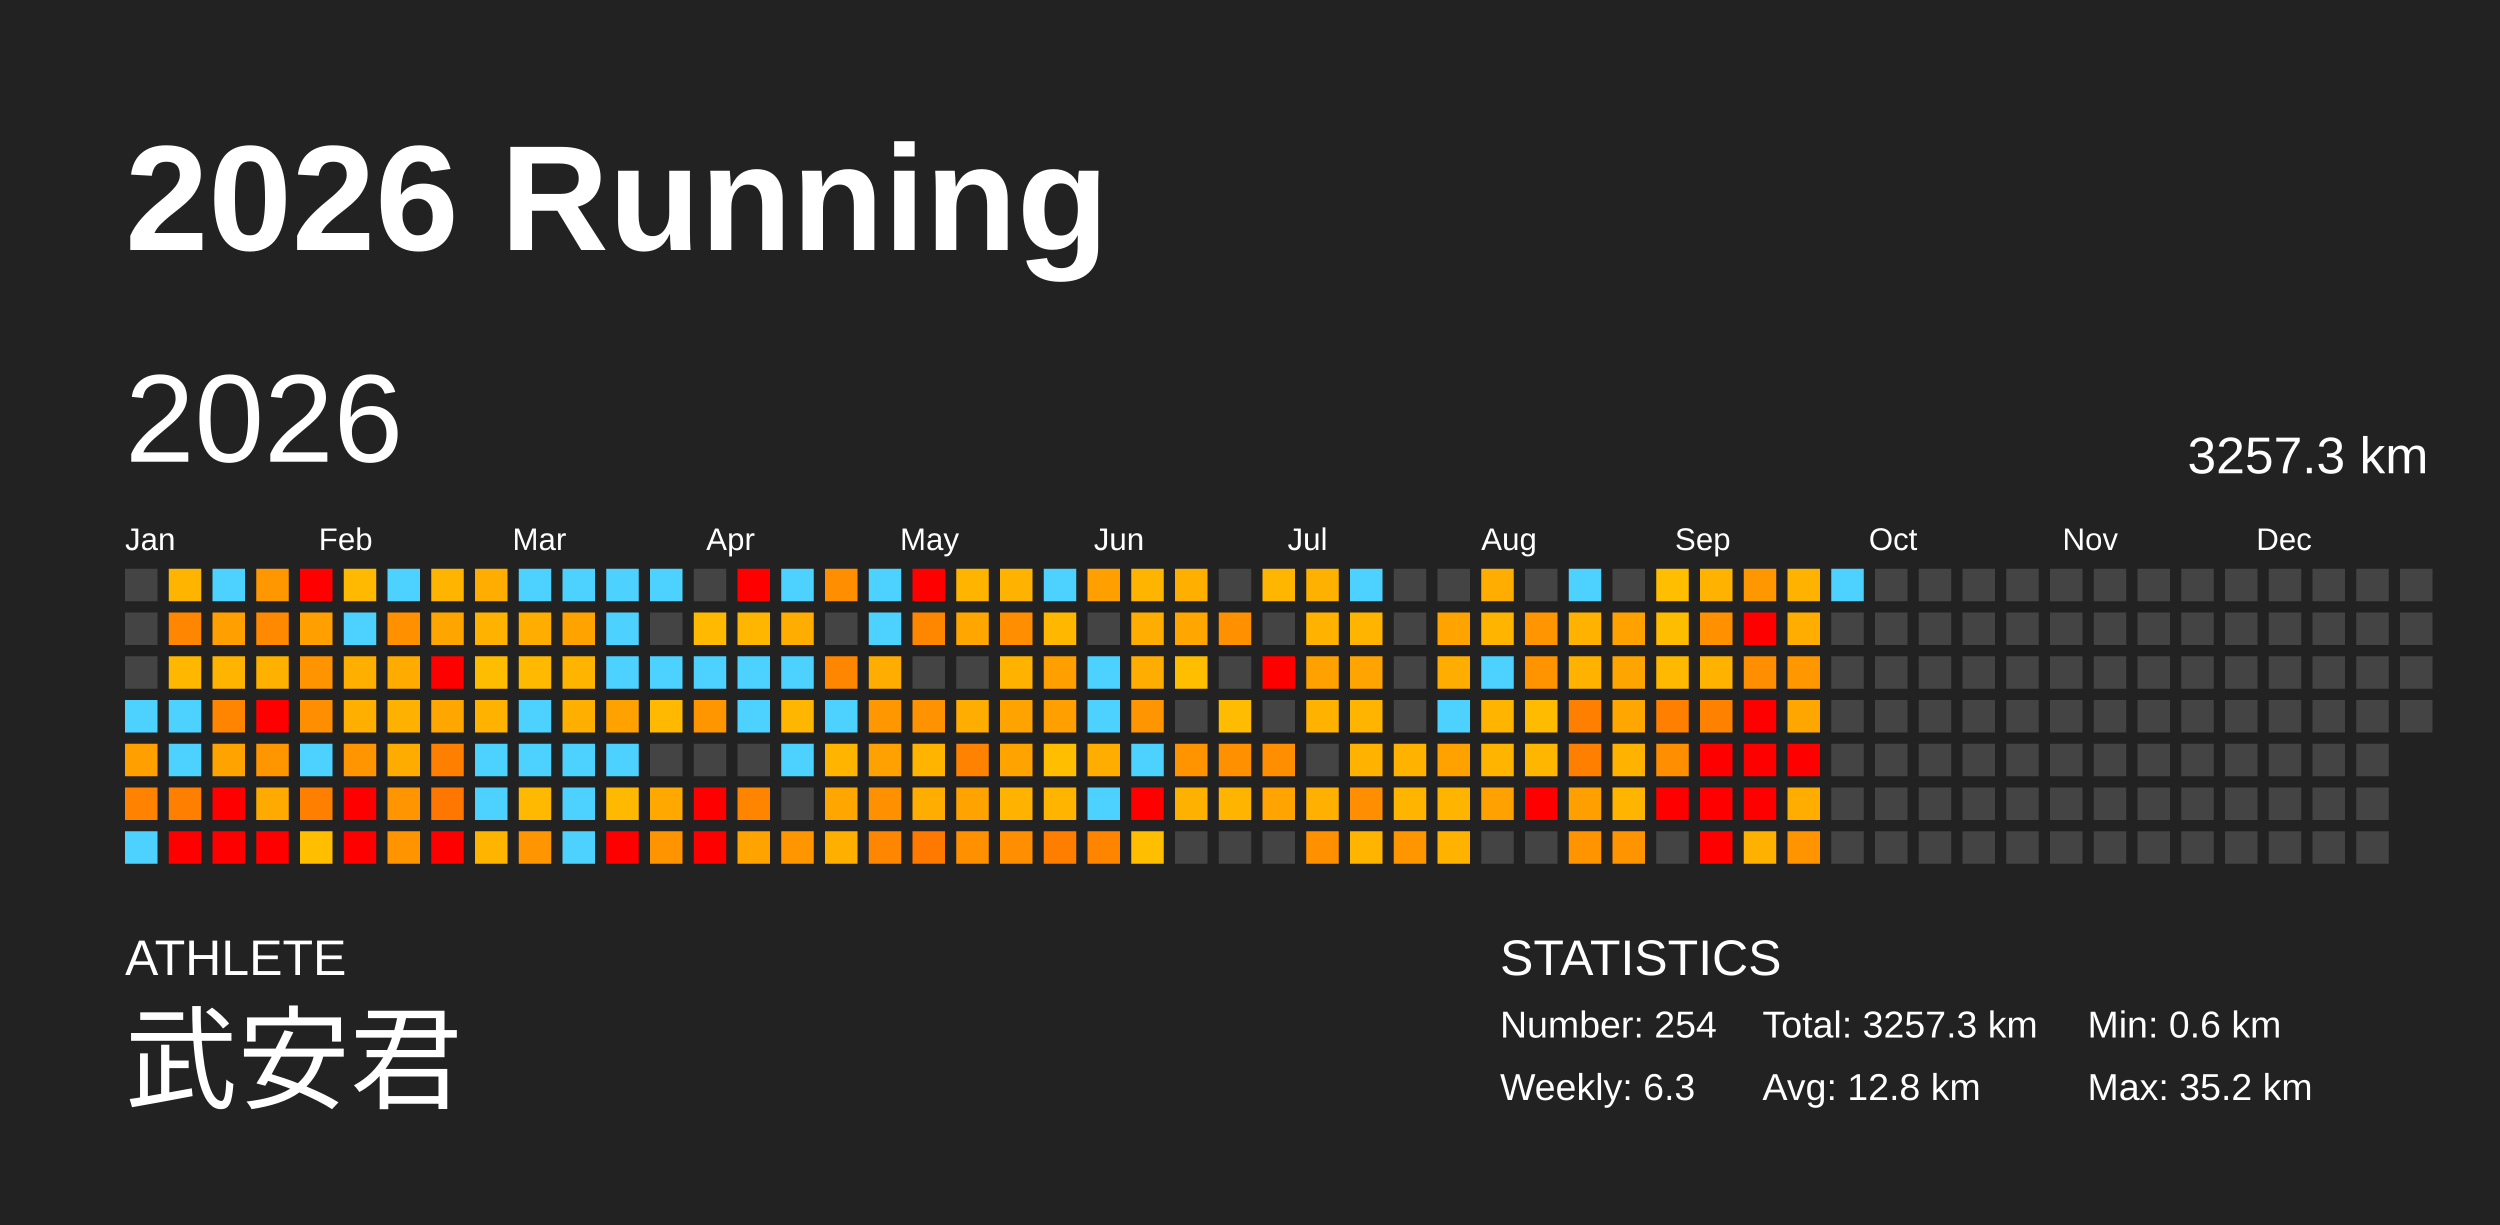
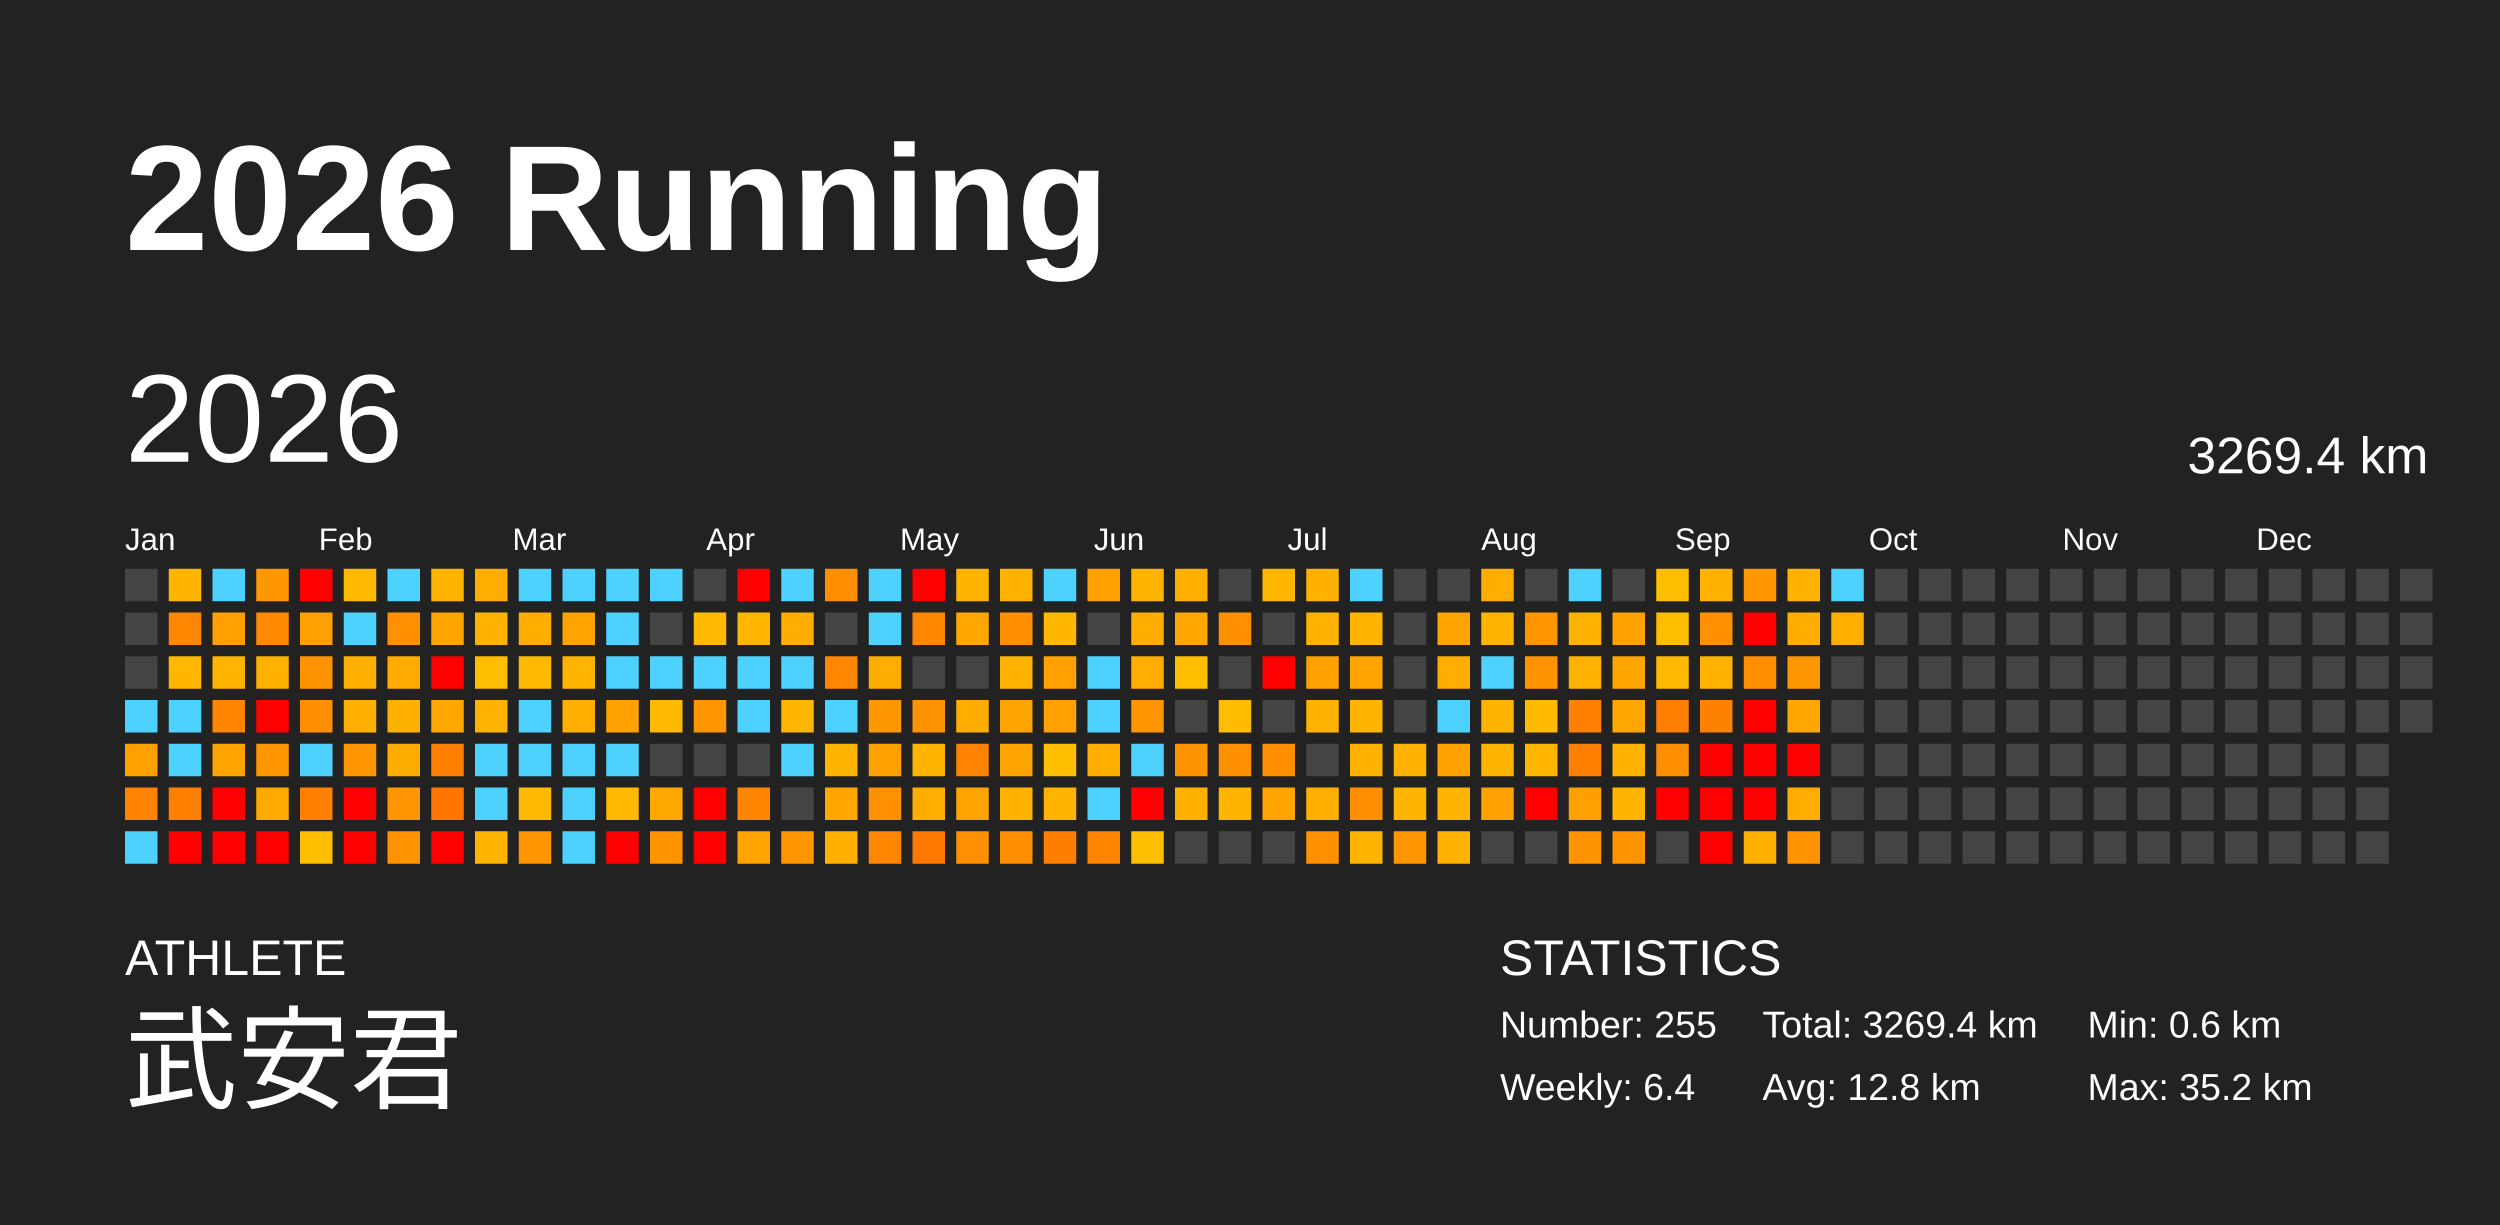
<svg xmlns="http://www.w3.org/2000/svg" baseProfile="full" height="98mm" version="1.1" viewBox="0,0,200,98" width="200mm">
  <defs />
  <rect fill="#222222" height="98" width="200" x="0" y="0" />
  <text fill="#FFFFFF" style="font-size:12px; font-family:Arial; font-weight:bold;" x="10" y="20">2026 Running</text>
  <text fill="#FFFFFF" style="font-size:4px; font-family:Arial" x="10" y="78">ATHLETE</text>
  <text fill="#FFFFFF" style="font-size:9px; font-family:Arial" x="10" y="88">武安君</text>
  <text fill="#FFFFFF" style="font-size:4px; font-family:Arial" x="120" y="78">STATISTICS</text>
-   <text fill="#FFFFFF" style="font-size:3px; font-family:Arial" x="120" y="83">Number: 254</text>
-   <text fill="#FFFFFF" style="font-size:3px; font-family:Arial" x="120" y="88">Weekly: 6.3</text>
-   <text fill="#FFFFFF" style="font-size:3px; font-family:Arial" x="141" y="83">Total: 3257.3 km</text>
+   <text fill="#FFFFFF" style="font-size:3px; font-family:Arial" x="120" y="83">Number: 255</text>
+   <text fill="#FFFFFF" style="font-size:3px; font-family:Arial" x="120" y="88">Weekly: 6.4</text>
+   <text fill="#FFFFFF" style="font-size:3px; font-family:Arial" x="141" y="83">Total: 3269.4 km</text>
  <text fill="#FFFFFF" style="font-size:3px; font-family:Arial" x="141" y="88">Avg: 12.8 km</text>
  <text fill="#FFFFFF" style="font-size:3px; font-family:Arial" x="167" y="83">Min: 0.6 km</text>
  <text fill="#FFFFFF" style="font-size:3px; font-family:Arial" x="167" y="88">Max: 35.2 km</text>
  <text dominant-baseline="hanging" fill="#FFFFFF" style="font-size:10.0px; font-family:Arial;" x="10" y="30">2026</text>
-   <text dominant-baseline="hanging" fill="#FFFFFF" style="font-size:4.125px; font-family:Arial;" x="175" y="35">3257.3 km</text>
+   <text dominant-baseline="hanging" fill="#FFFFFF" style="font-size:4.125px; font-family:Arial;" x="175" y="35">3269.4 km</text>
  <text fill="#FFFFFF" style="font-size:2.5px; font-family:Arial" x="10.0" y="44">Jan</text>
  <text fill="#FFFFFF" style="font-size:2.5px; font-family:Arial" x="25.5" y="44">Feb</text>
  <text fill="#FFFFFF" style="font-size:2.5px; font-family:Arial" x="41.0" y="44">Mar</text>
  <text fill="#FFFFFF" style="font-size:2.5px; font-family:Arial" x="56.5" y="44">Apr</text>
  <text fill="#FFFFFF" style="font-size:2.5px; font-family:Arial" x="72.0" y="44">May</text>
  <text fill="#FFFFFF" style="font-size:2.5px; font-family:Arial" x="87.5" y="44">Jun</text>
  <text fill="#FFFFFF" style="font-size:2.5px; font-family:Arial" x="103.0" y="44">Jul</text>
  <text fill="#FFFFFF" style="font-size:2.5px; font-family:Arial" x="118.5" y="44">Aug</text>
  <text fill="#FFFFFF" style="font-size:2.5px; font-family:Arial" x="134.0" y="44">Sep</text>
  <text fill="#FFFFFF" style="font-size:2.5px; font-family:Arial" x="149.5" y="44">Oct</text>
  <text fill="#FFFFFF" style="font-size:2.5px; font-family:Arial" x="165.0" y="44">Nov</text>
  <text fill="#FFFFFF" style="font-size:2.5px; font-family:Arial" x="180.5" y="44">Dec</text>
  <rect fill="#444444" height="2.6" width="2.6" x="10.0" y="45.5" />
  <rect fill="#444444" height="2.6" width="2.6" x="10.0" y="49.0" />
  <rect fill="#444444" height="2.6" width="2.6" x="10.0" y="52.5" />
  <rect fill="#4dd2ff" height="2.6" width="2.6" x="10.0" y="56.0" />
  <rect fill="#ff9f00" height="2.6" width="2.6" x="10.0" y="59.5" />
  <rect fill="#ff8200" height="2.6" width="2.6" x="10.0" y="63.0" />
  <rect fill="#4dd2ff" height="2.6" width="2.6" x="10.0" y="66.5" />
  <rect fill="#ffb400" height="2.6" width="2.6" x="13.5" y="45.5" />
  <rect fill="#ff8600" height="2.6" width="2.6" x="13.5" y="49.0" />
  <rect fill="#ffb700" height="2.6" width="2.6" x="13.5" y="52.5" />
  <rect fill="#4dd2ff" height="2.6" width="2.6" x="13.5" y="56.0" />
  <rect fill="#4dd2ff" height="2.6" width="2.6" x="13.5" y="59.5" />
  <rect fill="#ff8000" height="2.6" width="2.6" x="13.5" y="63.0" />
  <rect fill="red" height="2.6" width="2.6" x="13.5" y="66.5" />
  <rect fill="#4dd2ff" height="2.6" width="2.6" x="17.0" y="45.5" />
  <rect fill="#ffa000" height="2.6" width="2.6" x="17.0" y="49.0" />
  <rect fill="#ffb400" height="2.6" width="2.6" x="17.0" y="52.5" />
  <rect fill="#ff8400" height="2.6" width="2.6" x="17.0" y="56.0" />
  <rect fill="#ffa300" height="2.6" width="2.6" x="17.0" y="59.5" />
  <rect fill="red" height="2.6" width="2.6" x="17.0" y="63.0" />
  <rect fill="red" height="2.6" width="2.6" x="17.0" y="66.5" />
  <rect fill="#ff9800" height="2.6" width="2.6" x="20.5" y="45.5" />
  <rect fill="#ff8900" height="2.6" width="2.6" x="20.5" y="49.0" />
  <rect fill="#ffb100" height="2.6" width="2.6" x="20.5" y="52.5" />
  <rect fill="red" height="2.6" width="2.6" x="20.5" y="56.0" />
  <rect fill="#ff9600" height="2.6" width="2.6" x="20.5" y="59.5" />
  <rect fill="#ffaa00" height="2.6" width="2.6" x="20.5" y="63.0" />
  <rect fill="red" height="2.6" width="2.6" x="20.5" y="66.5" />
  <rect fill="red" height="2.6" width="2.6" x="24.0" y="45.5" />
  <rect fill="#ff9f00" height="2.6" width="2.6" x="24.0" y="49.0" />
  <rect fill="#ff9400" height="2.6" width="2.6" x="24.0" y="52.5" />
  <rect fill="#ff8f00" height="2.6" width="2.6" x="24.0" y="56.0" />
  <rect fill="#4dd2ff" height="2.6" width="2.6" x="24.0" y="59.5" />
  <rect fill="#ff7f00" height="2.6" width="2.6" x="24.0" y="63.0" />
  <rect fill="#ffbe00" height="2.6" width="2.6" x="24.0" y="66.5" />
  <rect fill="#ffba00" height="2.6" width="2.6" x="27.5" y="45.5" />
  <rect fill="#4dd2ff" height="2.6" width="2.6" x="27.5" y="49.0" />
  <rect fill="#ffaf00" height="2.6" width="2.6" x="27.5" y="52.5" />
  <rect fill="#ffaf00" height="2.6" width="2.6" x="27.5" y="56.0" />
  <rect fill="#ff9500" height="2.6" width="2.6" x="27.5" y="59.5" />
  <rect fill="red" height="2.6" width="2.6" x="27.5" y="63.0" />
  <rect fill="red" height="2.6" width="2.6" x="27.5" y="66.5" />
  <rect fill="#4dd2ff" height="2.6" width="2.6" x="31.0" y="45.5" />
  <rect fill="#ff9000" height="2.6" width="2.6" x="31.0" y="49.0" />
  <rect fill="#ffab00" height="2.6" width="2.6" x="31.0" y="52.5" />
  <rect fill="#ffb100" height="2.6" width="2.6" x="31.0" y="56.0" />
  <rect fill="#ffac00" height="2.6" width="2.6" x="31.0" y="59.5" />
  <rect fill="#ff9500" height="2.6" width="2.6" x="31.0" y="63.0" />
  <rect fill="#ff9400" height="2.6" width="2.6" x="31.0" y="66.5" />
  <rect fill="#ffb500" height="2.6" width="2.6" x="34.5" y="45.5" />
  <rect fill="#ffa500" height="2.6" width="2.6" x="34.5" y="49.0" />
  <rect fill="red" height="2.6" width="2.6" x="34.5" y="52.5" />
  <rect fill="#ffa700" height="2.6" width="2.6" x="34.5" y="56.0" />
  <rect fill="#ff7f00" height="2.6" width="2.6" x="34.5" y="59.5" />
  <rect fill="#ff7700" height="2.6" width="2.6" x="34.5" y="63.0" />
  <rect fill="red" height="2.6" width="2.6" x="34.5" y="66.5" />
  <rect fill="#ffad00" height="2.6" width="2.6" x="38.0" y="45.5" />
  <rect fill="#ffb300" height="2.6" width="2.6" x="38.0" y="49.0" />
  <rect fill="#ffbd00" height="2.6" width="2.6" x="38.0" y="52.5" />
  <rect fill="#ffb300" height="2.6" width="2.6" x="38.0" y="56.0" />
  <rect fill="#4dd2ff" height="2.6" width="2.6" x="38.0" y="59.5" />
  <rect fill="#4dd2ff" height="2.6" width="2.6" x="38.0" y="63.0" />
  <rect fill="#ffb400" height="2.6" width="2.6" x="38.0" y="66.5" />
  <rect fill="#4dd2ff" height="2.6" width="2.6" x="41.5" y="45.5" />
  <rect fill="#ffae00" height="2.6" width="2.6" x="41.5" y="49.0" />
  <rect fill="#ffba00" height="2.6" width="2.6" x="41.5" y="52.5" />
  <rect fill="#4dd2ff" height="2.6" width="2.6" x="41.5" y="56.0" />
  <rect fill="#4dd2ff" height="2.6" width="2.6" x="41.5" y="59.5" />
  <rect fill="#ffb900" height="2.6" width="2.6" x="41.5" y="63.0" />
  <rect fill="#ff9500" height="2.6" width="2.6" x="41.5" y="66.5" />
  <rect fill="#4dd2ff" height="2.6" width="2.6" x="45.0" y="45.5" />
  <rect fill="#ffa300" height="2.6" width="2.6" x="45.0" y="49.0" />
  <rect fill="#ffb400" height="2.6" width="2.6" x="45.0" y="52.5" />
  <rect fill="#ffaf00" height="2.6" width="2.6" x="45.0" y="56.0" />
  <rect fill="#4dd2ff" height="2.6" width="2.6" x="45.0" y="59.5" />
  <rect fill="#4dd2ff" height="2.6" width="2.6" x="45.0" y="63.0" />
  <rect fill="#4dd2ff" height="2.6" width="2.6" x="45.0" y="66.5" />
  <rect fill="#4dd2ff" height="2.6" width="2.6" x="48.5" y="45.5" />
  <rect fill="#4dd2ff" height="2.6" width="2.6" x="48.5" y="49.0" />
  <rect fill="#4dd2ff" height="2.6" width="2.6" x="48.5" y="52.5" />
  <rect fill="#ffa200" height="2.6" width="2.6" x="48.5" y="56.0" />
  <rect fill="#4dd2ff" height="2.6" width="2.6" x="48.5" y="59.5" />
  <rect fill="#ffb900" height="2.6" width="2.6" x="48.5" y="63.0" />
  <rect fill="red" height="2.6" width="2.6" x="48.5" y="66.5" />
  <rect fill="#4dd2ff" height="2.6" width="2.6" x="52.0" y="45.5" />
  <rect fill="#444444" height="2.6" width="2.6" x="52.0" y="49.0" />
  <rect fill="#4dd2ff" height="2.6" width="2.6" x="52.0" y="52.5" />
  <rect fill="#ffb900" height="2.6" width="2.6" x="52.0" y="56.0" />
  <rect fill="#444444" height="2.6" width="2.6" x="52.0" y="59.5" />
  <rect fill="#ffa900" height="2.6" width="2.6" x="52.0" y="63.0" />
  <rect fill="#ff9300" height="2.6" width="2.6" x="52.0" y="66.5" />
  <rect fill="#444444" height="2.6" width="2.6" x="55.5" y="45.5" />
  <rect fill="#ffb900" height="2.6" width="2.6" x="55.5" y="49.0" />
  <rect fill="#4dd2ff" height="2.6" width="2.6" x="55.5" y="52.5" />
  <rect fill="#ff9600" height="2.6" width="2.6" x="55.5" y="56.0" />
  <rect fill="#444444" height="2.6" width="2.6" x="55.5" y="59.5" />
  <rect fill="red" height="2.6" width="2.6" x="55.5" y="63.0" />
  <rect fill="red" height="2.6" width="2.6" x="55.5" y="66.5" />
  <rect fill="red" height="2.6" width="2.6" x="59.0" y="45.5" />
  <rect fill="#ffb600" height="2.6" width="2.6" x="59.0" y="49.0" />
  <rect fill="#4dd2ff" height="2.6" width="2.6" x="59.0" y="52.5" />
  <rect fill="#4dd2ff" height="2.6" width="2.6" x="59.0" y="56.0" />
  <rect fill="#444444" height="2.6" width="2.6" x="59.0" y="59.5" />
  <rect fill="#ff8400" height="2.6" width="2.6" x="59.0" y="63.0" />
  <rect fill="#ffa300" height="2.6" width="2.6" x="59.0" y="66.5" />
  <rect fill="#4dd2ff" height="2.6" width="2.6" x="62.5" y="45.5" />
  <rect fill="#ffad00" height="2.6" width="2.6" x="62.5" y="49.0" />
  <rect fill="#4dd2ff" height="2.6" width="2.6" x="62.5" y="52.5" />
  <rect fill="#ffb600" height="2.6" width="2.6" x="62.5" y="56.0" />
  <rect fill="#4dd2ff" height="2.6" width="2.6" x="62.5" y="59.5" />
  <rect fill="#444444" height="2.6" width="2.6" x="62.5" y="63.0" />
  <rect fill="#ff9600" height="2.6" width="2.6" x="62.5" y="66.5" />
  <rect fill="#ff8e00" height="2.6" width="2.6" x="66.0" y="45.5" />
  <rect fill="#444444" height="2.6" width="2.6" x="66.0" y="49.0" />
  <rect fill="#ff8600" height="2.6" width="2.6" x="66.0" y="52.5" />
  <rect fill="#4dd2ff" height="2.6" width="2.6" x="66.0" y="56.0" />
  <rect fill="#ffb500" height="2.6" width="2.6" x="66.0" y="59.5" />
  <rect fill="#ffa700" height="2.6" width="2.6" x="66.0" y="63.0" />
  <rect fill="#ffaf00" height="2.6" width="2.6" x="66.0" y="66.5" />
  <rect fill="#4dd2ff" height="2.6" width="2.6" x="69.5" y="45.5" />
  <rect fill="#4dd2ff" height="2.6" width="2.6" x="69.5" y="49.0" />
  <rect fill="#ffad00" height="2.6" width="2.6" x="69.5" y="52.5" />
  <rect fill="#ff9800" height="2.6" width="2.6" x="69.5" y="56.0" />
  <rect fill="#ffa100" height="2.6" width="2.6" x="69.5" y="59.5" />
  <rect fill="#ff9100" height="2.6" width="2.6" x="69.5" y="63.0" />
  <rect fill="#ff8600" height="2.6" width="2.6" x="69.5" y="66.5" />
  <rect fill="red" height="2.6" width="2.6" x="73.0" y="45.5" />
  <rect fill="#ff8700" height="2.6" width="2.6" x="73.0" y="49.0" />
  <rect fill="#444444" height="2.6" width="2.6" x="73.0" y="52.5" />
  <rect fill="#ff9200" height="2.6" width="2.6" x="73.0" y="56.0" />
  <rect fill="#ffb400" height="2.6" width="2.6" x="73.0" y="59.5" />
  <rect fill="#ffae00" height="2.6" width="2.6" x="73.0" y="63.0" />
  <rect fill="#ff7800" height="2.6" width="2.6" x="73.0" y="66.5" />
  <rect fill="#ffb400" height="2.6" width="2.6" x="76.5" y="45.5" />
  <rect fill="#ffa700" height="2.6" width="2.6" x="76.5" y="49.0" />
  <rect fill="#444444" height="2.6" width="2.6" x="76.5" y="52.5" />
  <rect fill="#ffad00" height="2.6" width="2.6" x="76.5" y="56.0" />
  <rect fill="#ff8200" height="2.6" width="2.6" x="76.5" y="59.5" />
  <rect fill="#ffa300" height="2.6" width="2.6" x="76.5" y="63.0" />
  <rect fill="#ff9000" height="2.6" width="2.6" x="76.5" y="66.5" />
  <rect fill="#ffb300" height="2.6" width="2.6" x="80.0" y="45.5" />
  <rect fill="#ff8f00" height="2.6" width="2.6" x="80.0" y="49.0" />
  <rect fill="#ffb300" height="2.6" width="2.6" x="80.0" y="52.5" />
  <rect fill="#ffa300" height="2.6" width="2.6" x="80.0" y="56.0" />
  <rect fill="#ffa300" height="2.6" width="2.6" x="80.0" y="59.5" />
  <rect fill="#ffb200" height="2.6" width="2.6" x="80.0" y="63.0" />
  <rect fill="#ff8f00" height="2.6" width="2.6" x="80.0" y="66.5" />
  <rect fill="#4dd2ff" height="2.6" width="2.6" x="83.5" y="45.5" />
  <rect fill="#ffb700" height="2.6" width="2.6" x="83.5" y="49.0" />
  <rect fill="#ff9f00" height="2.6" width="2.6" x="83.5" y="52.5" />
  <rect fill="#ff9f00" height="2.6" width="2.6" x="83.5" y="56.0" />
  <rect fill="#ffbe00" height="2.6" width="2.6" x="83.5" y="59.5" />
  <rect fill="#ffb400" height="2.6" width="2.6" x="83.5" y="63.0" />
  <rect fill="#ff7e00" height="2.6" width="2.6" x="83.5" y="66.5" />
  <rect fill="#ffa000" height="2.6" width="2.6" x="87.0" y="45.5" />
  <rect fill="#444444" height="2.6" width="2.6" x="87.0" y="49.0" />
  <rect fill="#4dd2ff" height="2.6" width="2.6" x="87.0" y="52.5" />
  <rect fill="#4dd2ff" height="2.6" width="2.6" x="87.0" y="56.0" />
  <rect fill="#ffae00" height="2.6" width="2.6" x="87.0" y="59.5" />
  <rect fill="#4dd2ff" height="2.6" width="2.6" x="87.0" y="63.0" />
  <rect fill="#ff8400" height="2.6" width="2.6" x="87.0" y="66.5" />
  <rect fill="#ffb400" height="2.6" width="2.6" x="90.5" y="45.5" />
  <rect fill="#ffad00" height="2.6" width="2.6" x="90.5" y="49.0" />
  <rect fill="#ffad00" height="2.6" width="2.6" x="90.5" y="52.5" />
  <rect fill="#ff9500" height="2.6" width="2.6" x="90.5" y="56.0" />
  <rect fill="#4dd2ff" height="2.6" width="2.6" x="90.5" y="59.5" />
  <rect fill="red" height="2.6" width="2.6" x="90.5" y="63.0" />
  <rect fill="#ffbe00" height="2.6" width="2.6" x="90.5" y="66.5" />
  <rect fill="#ffaf00" height="2.6" width="2.6" x="94.0" y="45.5" />
  <rect fill="#ffa600" height="2.6" width="2.6" x="94.0" y="49.0" />
  <rect fill="#ffbe00" height="2.6" width="2.6" x="94.0" y="52.5" />
  <rect fill="#444444" height="2.6" width="2.6" x="94.0" y="56.0" />
  <rect fill="#ff9400" height="2.6" width="2.6" x="94.0" y="59.5" />
  <rect fill="#ffb100" height="2.6" width="2.6" x="94.0" y="63.0" />
  <rect fill="#444444" height="2.6" width="2.6" x="94.0" y="66.5" />
  <rect fill="#444444" height="2.6" width="2.6" x="97.5" y="45.5" />
  <rect fill="#ff9100" height="2.6" width="2.6" x="97.5" y="49.0" />
  <rect fill="#444444" height="2.6" width="2.6" x="97.5" y="52.5" />
  <rect fill="#ffbc00" height="2.6" width="2.6" x="97.5" y="56.0" />
  <rect fill="#ff9000" height="2.6" width="2.6" x="97.5" y="59.5" />
  <rect fill="#ffb400" height="2.6" width="2.6" x="97.5" y="63.0" />
  <rect fill="#444444" height="2.6" width="2.6" x="97.5" y="66.5" />
  <rect fill="#ffb600" height="2.6" width="2.6" x="101.0" y="45.5" />
  <rect fill="#444444" height="2.6" width="2.6" x="101.0" y="49.0" />
  <rect fill="red" height="2.6" width="2.6" x="101.0" y="52.5" />
  <rect fill="#444444" height="2.6" width="2.6" x="101.0" y="56.0" />
  <rect fill="#ff8f00" height="2.6" width="2.6" x="101.0" y="59.5" />
  <rect fill="#ffa400" height="2.6" width="2.6" x="101.0" y="63.0" />
  <rect fill="#444444" height="2.6" width="2.6" x="101.0" y="66.5" />
  <rect fill="#ffb100" height="2.6" width="2.6" x="104.5" y="45.5" />
  <rect fill="#ffb300" height="2.6" width="2.6" x="104.5" y="49.0" />
  <rect fill="#ffa100" height="2.6" width="2.6" x="104.5" y="52.5" />
  <rect fill="#ffb200" height="2.6" width="2.6" x="104.5" y="56.0" />
  <rect fill="#444444" height="2.6" width="2.6" x="104.5" y="59.5" />
  <rect fill="#ffb000" height="2.6" width="2.6" x="104.5" y="63.0" />
  <rect fill="#ff9000" height="2.6" width="2.6" x="104.5" y="66.5" />
  <rect fill="#4dd2ff" height="2.6" width="2.6" x="108.0" y="45.5" />
  <rect fill="#ffb400" height="2.6" width="2.6" x="108.0" y="49.0" />
  <rect fill="#ffa400" height="2.6" width="2.6" x="108.0" y="52.5" />
  <rect fill="#ffb400" height="2.6" width="2.6" x="108.0" y="56.0" />
  <rect fill="#ffb300" height="2.6" width="2.6" x="108.0" y="59.5" />
  <rect fill="#ff8f00" height="2.6" width="2.6" x="108.0" y="63.0" />
  <rect fill="#ffb400" height="2.6" width="2.6" x="108.0" y="66.5" />
  <rect fill="#444444" height="2.6" width="2.6" x="111.5" y="45.5" />
  <rect fill="#444444" height="2.6" width="2.6" x="111.5" y="49.0" />
  <rect fill="#444444" height="2.6" width="2.6" x="111.5" y="52.5" />
  <rect fill="#444444" height="2.6" width="2.6" x="111.5" y="56.0" />
  <rect fill="#ffb300" height="2.6" width="2.6" x="111.5" y="59.5" />
  <rect fill="#ffb400" height="2.6" width="2.6" x="111.5" y="63.0" />
  <rect fill="#ff9600" height="2.6" width="2.6" x="111.5" y="66.5" />
  <rect fill="#444444" height="2.6" width="2.6" x="115.0" y="45.5" />
  <rect fill="#ffa300" height="2.6" width="2.6" x="115.0" y="49.0" />
  <rect fill="#ffad00" height="2.6" width="2.6" x="115.0" y="52.5" />
  <rect fill="#4dd2ff" height="2.6" width="2.6" x="115.0" y="56.0" />
  <rect fill="#ffa200" height="2.6" width="2.6" x="115.0" y="59.5" />
  <rect fill="#ffb400" height="2.6" width="2.6" x="115.0" y="63.0" />
  <rect fill="#ffb300" height="2.6" width="2.6" x="115.0" y="66.5" />
  <rect fill="#ffad00" height="2.6" width="2.6" x="118.5" y="45.5" />
  <rect fill="#ffb400" height="2.6" width="2.6" x="118.5" y="49.0" />
  <rect fill="#4dd2ff" height="2.6" width="2.6" x="118.5" y="52.5" />
  <rect fill="#ffb500" height="2.6" width="2.6" x="118.5" y="56.0" />
  <rect fill="#ffb500" height="2.6" width="2.6" x="118.5" y="59.5" />
  <rect fill="#ffa100" height="2.6" width="2.6" x="118.5" y="63.0" />
  <rect fill="#444444" height="2.6" width="2.6" x="118.5" y="66.5" />
  <rect fill="#444444" height="2.6" width="2.6" x="122.0" y="45.5" />
  <rect fill="#ff9500" height="2.6" width="2.6" x="122.0" y="49.0" />
  <rect fill="#ff9300" height="2.6" width="2.6" x="122.0" y="52.5" />
  <rect fill="#ffbb00" height="2.6" width="2.6" x="122.0" y="56.0" />
  <rect fill="#ffb600" height="2.6" width="2.6" x="122.0" y="59.5" />
  <rect fill="red" height="2.6" width="2.6" x="122.0" y="63.0" />
  <rect fill="#444444" height="2.6" width="2.6" x="122.0" y="66.5" />
  <rect fill="#4dd2ff" height="2.6" width="2.6" x="125.5" y="45.5" />
  <rect fill="#ffb300" height="2.6" width="2.6" x="125.5" y="49.0" />
  <rect fill="#ffb300" height="2.6" width="2.6" x="125.5" y="52.5" />
  <rect fill="#ff8000" height="2.6" width="2.6" x="125.5" y="56.0" />
  <rect fill="#ff8000" height="2.6" width="2.6" x="125.5" y="59.5" />
  <rect fill="#ff9f00" height="2.6" width="2.6" x="125.5" y="63.0" />
  <rect fill="#ff9400" height="2.6" width="2.6" x="125.5" y="66.5" />
  <rect fill="#444444" height="2.6" width="2.6" x="129.0" y="45.5" />
  <rect fill="#ffa200" height="2.6" width="2.6" x="129.0" y="49.0" />
  <rect fill="#ffa500" height="2.6" width="2.6" x="129.0" y="52.5" />
  <rect fill="#ffa700" height="2.6" width="2.6" x="129.0" y="56.0" />
  <rect fill="#ffb300" height="2.6" width="2.6" x="129.0" y="59.5" />
  <rect fill="#ffb500" height="2.6" width="2.6" x="129.0" y="63.0" />
  <rect fill="#ff9300" height="2.6" width="2.6" x="129.0" y="66.5" />
  <rect fill="#ffbe00" height="2.6" width="2.6" x="132.5" y="45.5" />
  <rect fill="#ffbd00" height="2.6" width="2.6" x="132.5" y="49.0" />
  <rect fill="#ffb900" height="2.6" width="2.6" x="132.5" y="52.5" />
  <rect fill="#ff8000" height="2.6" width="2.6" x="132.5" y="56.0" />
  <rect fill="#ff8f00" height="2.6" width="2.6" x="132.5" y="59.5" />
  <rect fill="red" height="2.6" width="2.6" x="132.5" y="63.0" />
  <rect fill="#444444" height="2.6" width="2.6" x="132.5" y="66.5" />
  <rect fill="#ffb300" height="2.6" width="2.6" x="136.0" y="45.5" />
  <rect fill="#ff9100" height="2.6" width="2.6" x="136.0" y="49.0" />
  <rect fill="#ffb300" height="2.6" width="2.6" x="136.0" y="52.5" />
  <rect fill="#ff8100" height="2.6" width="2.6" x="136.0" y="56.0" />
  <rect fill="red" height="2.6" width="2.6" x="136.0" y="59.5" />
  <rect fill="red" height="2.6" width="2.6" x="136.0" y="63.0" />
  <rect fill="red" height="2.6" width="2.6" x="136.0" y="66.5" />
  <rect fill="#ff9800" height="2.6" width="2.6" x="139.5" y="45.5" />
  <rect fill="red" height="2.6" width="2.6" x="139.5" y="49.0" />
  <rect fill="#ff8f00" height="2.6" width="2.6" x="139.5" y="52.5" />
  <rect fill="red" height="2.6" width="2.6" x="139.5" y="56.0" />
  <rect fill="red" height="2.6" width="2.6" x="139.5" y="59.5" />
  <rect fill="red" height="2.6" width="2.6" x="139.5" y="63.0" />
  <rect fill="#ffb100" height="2.6" width="2.6" x="139.5" y="66.5" />
  <rect fill="#ffb300" height="2.6" width="2.6" x="143.0" y="45.5" />
  <rect fill="#ffae00" height="2.6" width="2.6" x="143.0" y="49.0" />
  <rect fill="#ff9800" height="2.6" width="2.6" x="143.0" y="52.5" />
  <rect fill="#ffa700" height="2.6" width="2.6" x="143.0" y="56.0" />
  <rect fill="red" height="2.6" width="2.6" x="143.0" y="59.5" />
  <rect fill="#ffae00" height="2.6" width="2.6" x="143.0" y="63.0" />
  <rect fill="#ff9300" height="2.6" width="2.6" x="143.0" y="66.5" />
  <rect fill="#4dd2ff" height="2.6" width="2.6" x="146.5" y="45.5" />
-   <rect fill="#444444" height="2.6" width="2.6" x="146.5" y="49.0" />
+   <rect fill="#ffaf00" height="2.6" width="2.6" x="146.5" y="49.0" />
  <rect fill="#444444" height="2.6" width="2.6" x="146.5" y="52.5" />
  <rect fill="#444444" height="2.6" width="2.6" x="146.5" y="56.0" />
  <rect fill="#444444" height="2.6" width="2.6" x="146.5" y="59.5" />
  <rect fill="#444444" height="2.6" width="2.6" x="146.5" y="63.0" />
  <rect fill="#444444" height="2.6" width="2.6" x="146.5" y="66.5" />
  <rect fill="#444444" height="2.6" width="2.6" x="150.0" y="45.5" />
  <rect fill="#444444" height="2.6" width="2.6" x="150.0" y="49.0" />
  <rect fill="#444444" height="2.6" width="2.6" x="150.0" y="52.5" />
  <rect fill="#444444" height="2.6" width="2.6" x="150.0" y="56.0" />
  <rect fill="#444444" height="2.6" width="2.6" x="150.0" y="59.5" />
  <rect fill="#444444" height="2.6" width="2.6" x="150.0" y="63.0" />
  <rect fill="#444444" height="2.6" width="2.6" x="150.0" y="66.5" />
  <rect fill="#444444" height="2.6" width="2.6" x="153.5" y="45.5" />
  <rect fill="#444444" height="2.6" width="2.6" x="153.5" y="49.0" />
  <rect fill="#444444" height="2.6" width="2.6" x="153.5" y="52.5" />
  <rect fill="#444444" height="2.6" width="2.6" x="153.5" y="56.0" />
  <rect fill="#444444" height="2.6" width="2.6" x="153.5" y="59.5" />
  <rect fill="#444444" height="2.6" width="2.6" x="153.5" y="63.0" />
  <rect fill="#444444" height="2.6" width="2.6" x="153.5" y="66.5" />
  <rect fill="#444444" height="2.6" width="2.6" x="157.0" y="45.5" />
  <rect fill="#444444" height="2.6" width="2.6" x="157.0" y="49.0" />
  <rect fill="#444444" height="2.6" width="2.6" x="157.0" y="52.5" />
  <rect fill="#444444" height="2.6" width="2.6" x="157.0" y="56.0" />
  <rect fill="#444444" height="2.6" width="2.6" x="157.0" y="59.5" />
  <rect fill="#444444" height="2.6" width="2.6" x="157.0" y="63.0" />
  <rect fill="#444444" height="2.6" width="2.6" x="157.0" y="66.5" />
  <rect fill="#444444" height="2.6" width="2.6" x="160.5" y="45.5" />
  <rect fill="#444444" height="2.6" width="2.6" x="160.5" y="49.0" />
  <rect fill="#444444" height="2.6" width="2.6" x="160.5" y="52.5" />
  <rect fill="#444444" height="2.6" width="2.6" x="160.5" y="56.0" />
  <rect fill="#444444" height="2.6" width="2.6" x="160.5" y="59.5" />
  <rect fill="#444444" height="2.6" width="2.6" x="160.5" y="63.0" />
  <rect fill="#444444" height="2.6" width="2.6" x="160.5" y="66.5" />
  <rect fill="#444444" height="2.6" width="2.6" x="164.0" y="45.5" />
  <rect fill="#444444" height="2.6" width="2.6" x="164.0" y="49.0" />
  <rect fill="#444444" height="2.6" width="2.6" x="164.0" y="52.5" />
  <rect fill="#444444" height="2.6" width="2.6" x="164.0" y="56.0" />
  <rect fill="#444444" height="2.6" width="2.6" x="164.0" y="59.5" />
  <rect fill="#444444" height="2.6" width="2.6" x="164.0" y="63.0" />
  <rect fill="#444444" height="2.6" width="2.6" x="164.0" y="66.5" />
  <rect fill="#444444" height="2.6" width="2.6" x="167.5" y="45.5" />
  <rect fill="#444444" height="2.6" width="2.6" x="167.5" y="49.0" />
  <rect fill="#444444" height="2.6" width="2.6" x="167.5" y="52.5" />
  <rect fill="#444444" height="2.6" width="2.6" x="167.5" y="56.0" />
  <rect fill="#444444" height="2.6" width="2.6" x="167.5" y="59.5" />
  <rect fill="#444444" height="2.6" width="2.6" x="167.5" y="63.0" />
  <rect fill="#444444" height="2.6" width="2.6" x="167.5" y="66.5" />
  <rect fill="#444444" height="2.6" width="2.6" x="171.0" y="45.5" />
  <rect fill="#444444" height="2.6" width="2.6" x="171.0" y="49.0" />
  <rect fill="#444444" height="2.6" width="2.6" x="171.0" y="52.5" />
  <rect fill="#444444" height="2.6" width="2.6" x="171.0" y="56.0" />
  <rect fill="#444444" height="2.6" width="2.6" x="171.0" y="59.5" />
  <rect fill="#444444" height="2.6" width="2.6" x="171.0" y="63.0" />
  <rect fill="#444444" height="2.6" width="2.6" x="171.0" y="66.5" />
  <rect fill="#444444" height="2.6" width="2.6" x="174.5" y="45.5" />
  <rect fill="#444444" height="2.6" width="2.6" x="174.5" y="49.0" />
  <rect fill="#444444" height="2.6" width="2.6" x="174.5" y="52.5" />
  <rect fill="#444444" height="2.6" width="2.6" x="174.5" y="56.0" />
  <rect fill="#444444" height="2.6" width="2.6" x="174.5" y="59.5" />
  <rect fill="#444444" height="2.6" width="2.6" x="174.5" y="63.0" />
  <rect fill="#444444" height="2.6" width="2.6" x="174.5" y="66.5" />
  <rect fill="#444444" height="2.6" width="2.6" x="178.0" y="45.5" />
  <rect fill="#444444" height="2.6" width="2.6" x="178.0" y="49.0" />
  <rect fill="#444444" height="2.6" width="2.6" x="178.0" y="52.5" />
  <rect fill="#444444" height="2.6" width="2.6" x="178.0" y="56.0" />
  <rect fill="#444444" height="2.6" width="2.6" x="178.0" y="59.5" />
  <rect fill="#444444" height="2.6" width="2.6" x="178.0" y="63.0" />
  <rect fill="#444444" height="2.6" width="2.6" x="178.0" y="66.5" />
  <rect fill="#444444" height="2.6" width="2.6" x="181.5" y="45.5" />
  <rect fill="#444444" height="2.6" width="2.6" x="181.5" y="49.0" />
  <rect fill="#444444" height="2.6" width="2.6" x="181.5" y="52.5" />
  <rect fill="#444444" height="2.6" width="2.6" x="181.5" y="56.0" />
  <rect fill="#444444" height="2.6" width="2.6" x="181.5" y="59.5" />
  <rect fill="#444444" height="2.6" width="2.6" x="181.5" y="63.0" />
  <rect fill="#444444" height="2.6" width="2.6" x="181.5" y="66.5" />
  <rect fill="#444444" height="2.6" width="2.6" x="185.0" y="45.5" />
  <rect fill="#444444" height="2.6" width="2.6" x="185.0" y="49.0" />
  <rect fill="#444444" height="2.6" width="2.6" x="185.0" y="52.5" />
  <rect fill="#444444" height="2.6" width="2.6" x="185.0" y="56.0" />
  <rect fill="#444444" height="2.6" width="2.6" x="185.0" y="59.5" />
  <rect fill="#444444" height="2.6" width="2.6" x="185.0" y="63.0" />
  <rect fill="#444444" height="2.6" width="2.6" x="185.0" y="66.5" />
  <rect fill="#444444" height="2.6" width="2.6" x="188.5" y="45.5" />
  <rect fill="#444444" height="2.6" width="2.6" x="188.5" y="49.0" />
  <rect fill="#444444" height="2.6" width="2.6" x="188.5" y="52.5" />
  <rect fill="#444444" height="2.6" width="2.6" x="188.5" y="56.0" />
  <rect fill="#444444" height="2.6" width="2.6" x="188.5" y="59.5" />
  <rect fill="#444444" height="2.6" width="2.6" x="188.5" y="63.0" />
  <rect fill="#444444" height="2.6" width="2.6" x="188.5" y="66.5" />
  <rect fill="#444444" height="2.6" width="2.6" x="192.0" y="45.5" />
  <rect fill="#444444" height="2.6" width="2.6" x="192.0" y="49.0" />
  <rect fill="#444444" height="2.6" width="2.6" x="192.0" y="52.5" />
  <rect fill="#444444" height="2.6" width="2.6" x="192.0" y="56.0" />
</svg>
